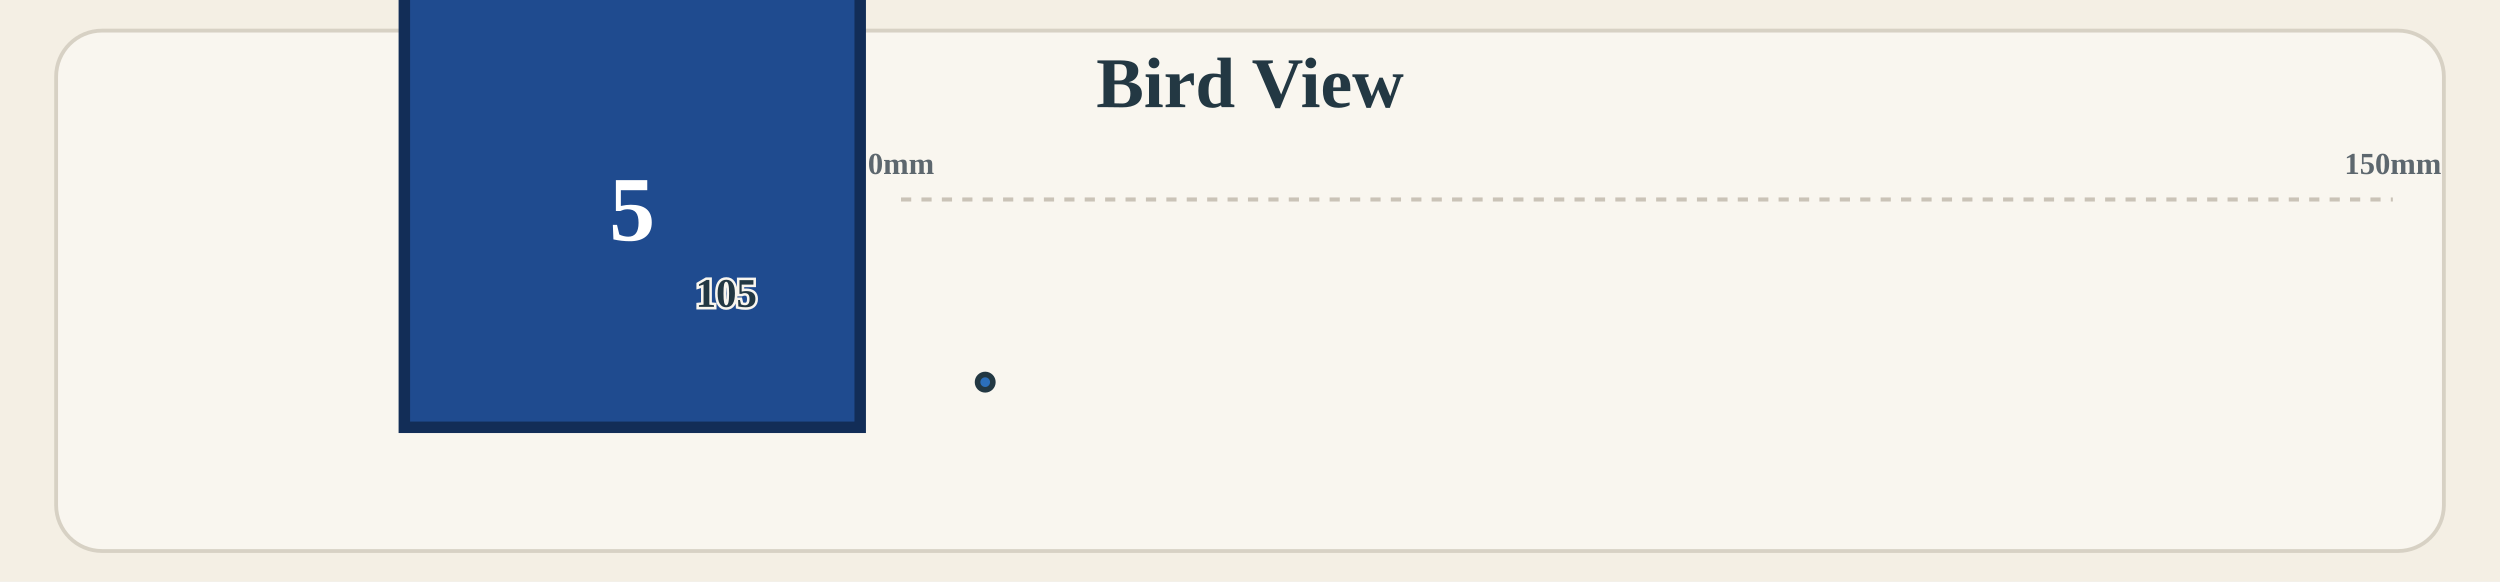
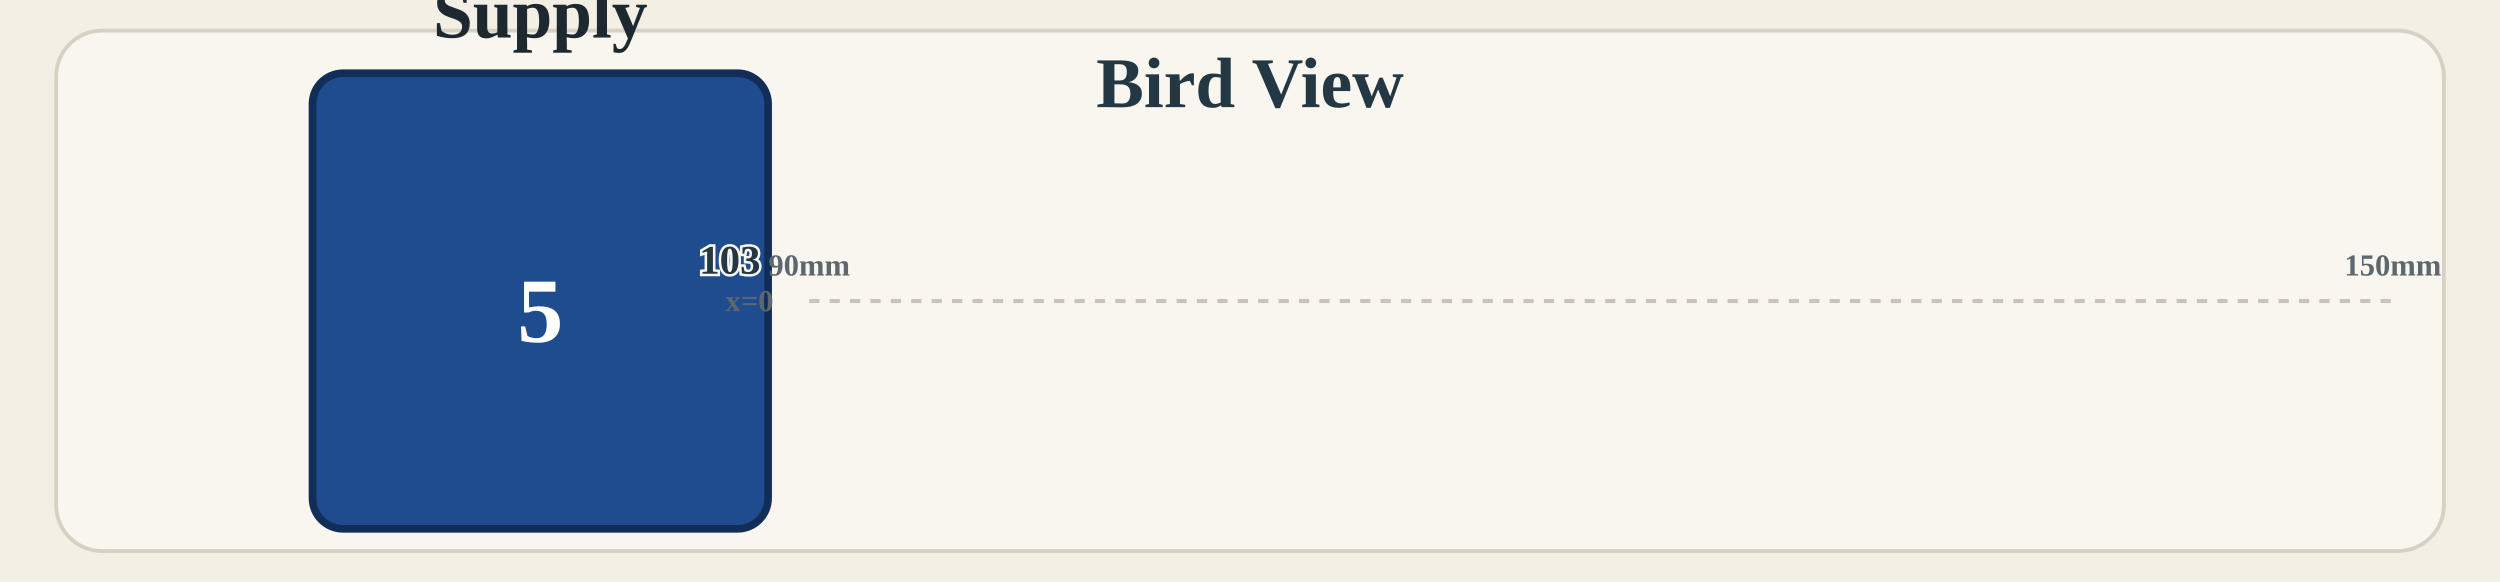
<svg xmlns="http://www.w3.org/2000/svg" width="980" height="228" viewBox="0 0 980 228">
  <rect width="100%" height="100%" fill="#f4efe4" />
  <rect x="22" y="12" width="936" height="204" rx="18" fill="#f9f6ef" stroke="#d7d1c4" stroke-width="1.5" />
  <text x="490.0" y="42.0" text-anchor="middle" font-size="28" font-weight="900" fill="#233843">Bird View</text>
-   <polygon points="337.2,167.5 158.5,167.5 158.5,-11.1 337.2,-11.1" fill="#1f4b8f" stroke="#122d57" stroke-width="4.5" />
-   <text x="247.8" y="-27.1" text-anchor="middle" font-size="28" font-weight="600" fill="#1d2830">Supply</text>
-   <text x="247.8" y="94.2" text-anchor="middle" font-size="36" font-weight="700" fill="#ffffff">5</text>
-   <line x1="353.2" y1="78.2" x2="938.0" y2="78.2" stroke="#b7aea0" stroke-width="1.6" stroke-dasharray="4 4" opacity="0.7" />
-   <text x="353.2" y="68.2" text-anchor="middle" font-size="12" font-weight="600" fill="#5d676e">0mm</text>
-   <text x="938.0" y="68.2" text-anchor="middle" font-size="12" font-weight="600" fill="#5d676e">150mm</text>
-   <g id="camera-glyph">
-     <circle class="camera-dot" data-trend="unknown" cx="386.2" cy="149.8" r="3.0" fill="#2c6fbb" stroke="#233843" stroke-width="2.2" />
-   </g>
-   <text x="284.7" y="120.3" text-anchor="middle" font-size="16" font-weight="600" fill="#233843" stroke="#f9f6ef" stroke-width="2" paint-order="stroke">105</text>
+   <rect x="122.5" y="28.7" width="178.6" height="178.6" fill="#1f4b8f" stroke="#122d57" stroke-width="3" rx="12.0" />
+   <text x="211.8" y="14.7" text-anchor="middle" font-size="28" font-weight="600" fill="#1d2830">Supply</text>
+   <text x="211.8" y="134.0" text-anchor="middle" font-size="36.0" font-weight="700" fill="#ffffff">5</text>
+   <line x1="317.2" y1="118.0" x2="938.0" y2="118.0" stroke="#b7aea0" stroke-width="1.6" stroke-dasharray="4 4" opacity="0.7" />
+   <text x="317.2" y="108.0" text-anchor="middle" font-size="12" font-weight="600" fill="#5d676e">90mm</text>
+   <text x="938.0" y="108.0" text-anchor="middle" font-size="12" font-weight="600" fill="#5d676e">150mm</text>
+   <text x="303.2" y="122.0" text-anchor="end" font-size="12" font-weight="700" fill="#5d676e">x=0</text>
+   <text x="286.1" y="107.3" text-anchor="middle" font-size="16" font-weight="600" fill="#233843" stroke="#f9f6ef" stroke-width="2" paint-order="stroke">103</text>
</svg>
